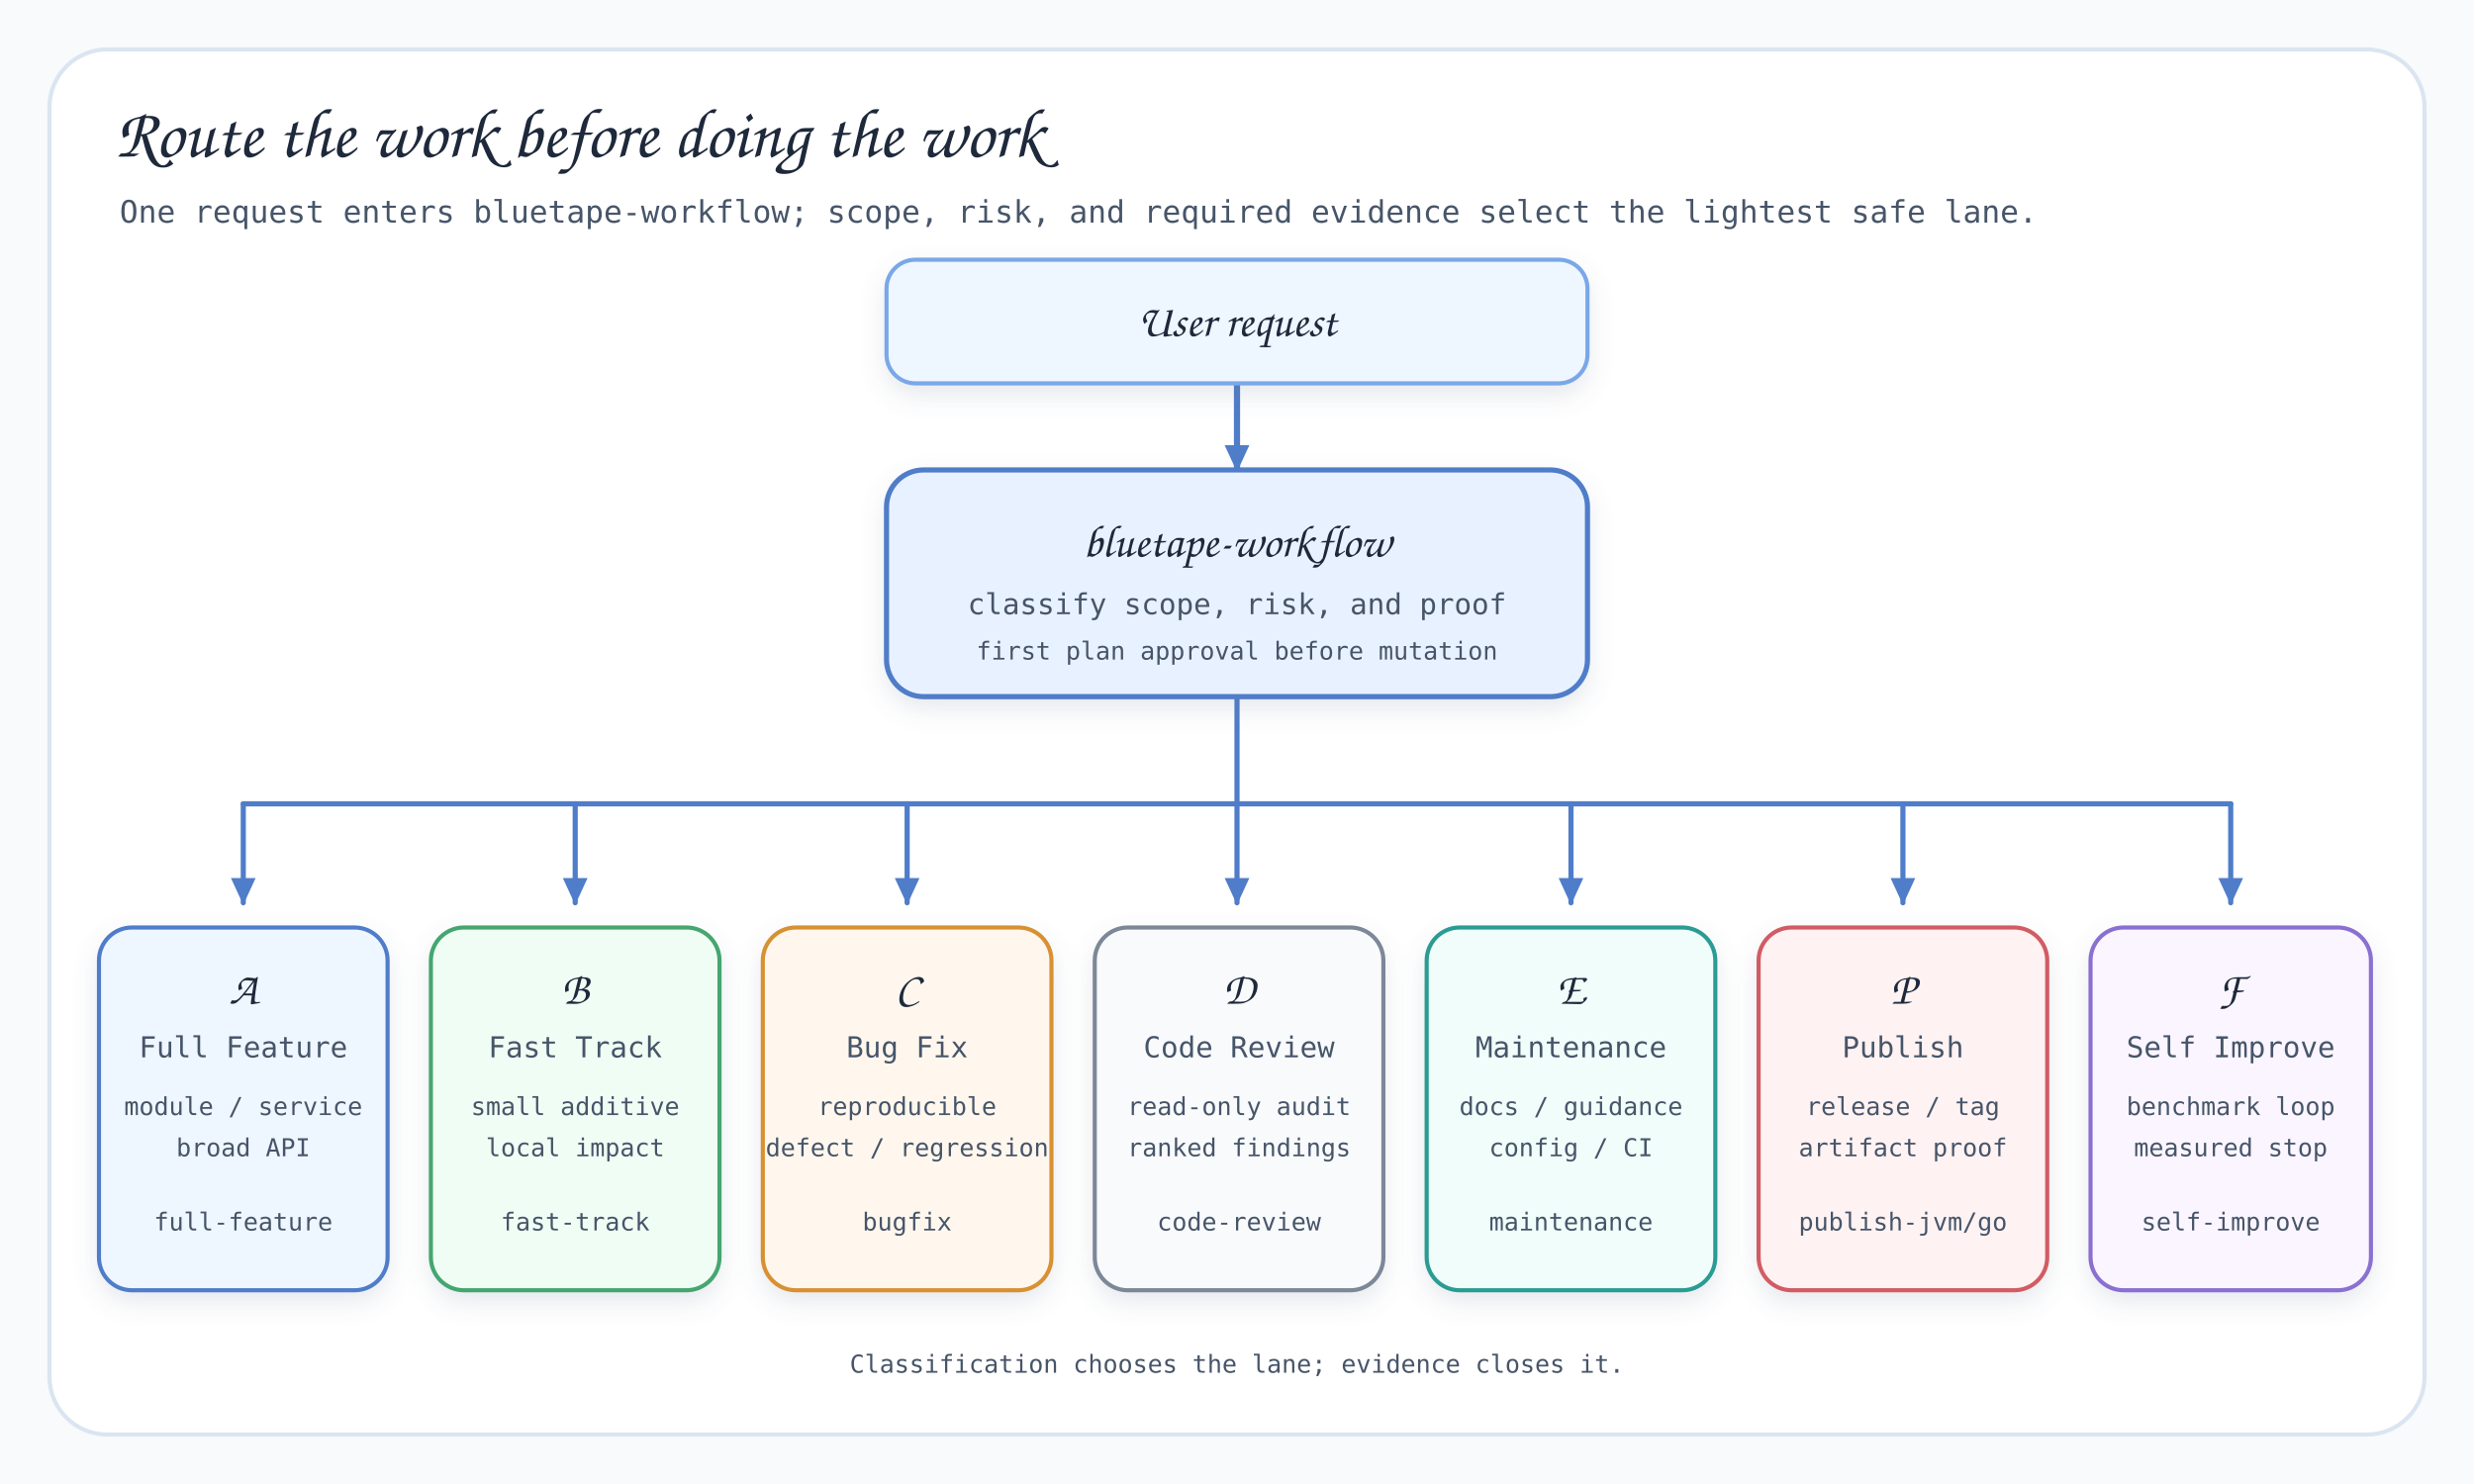
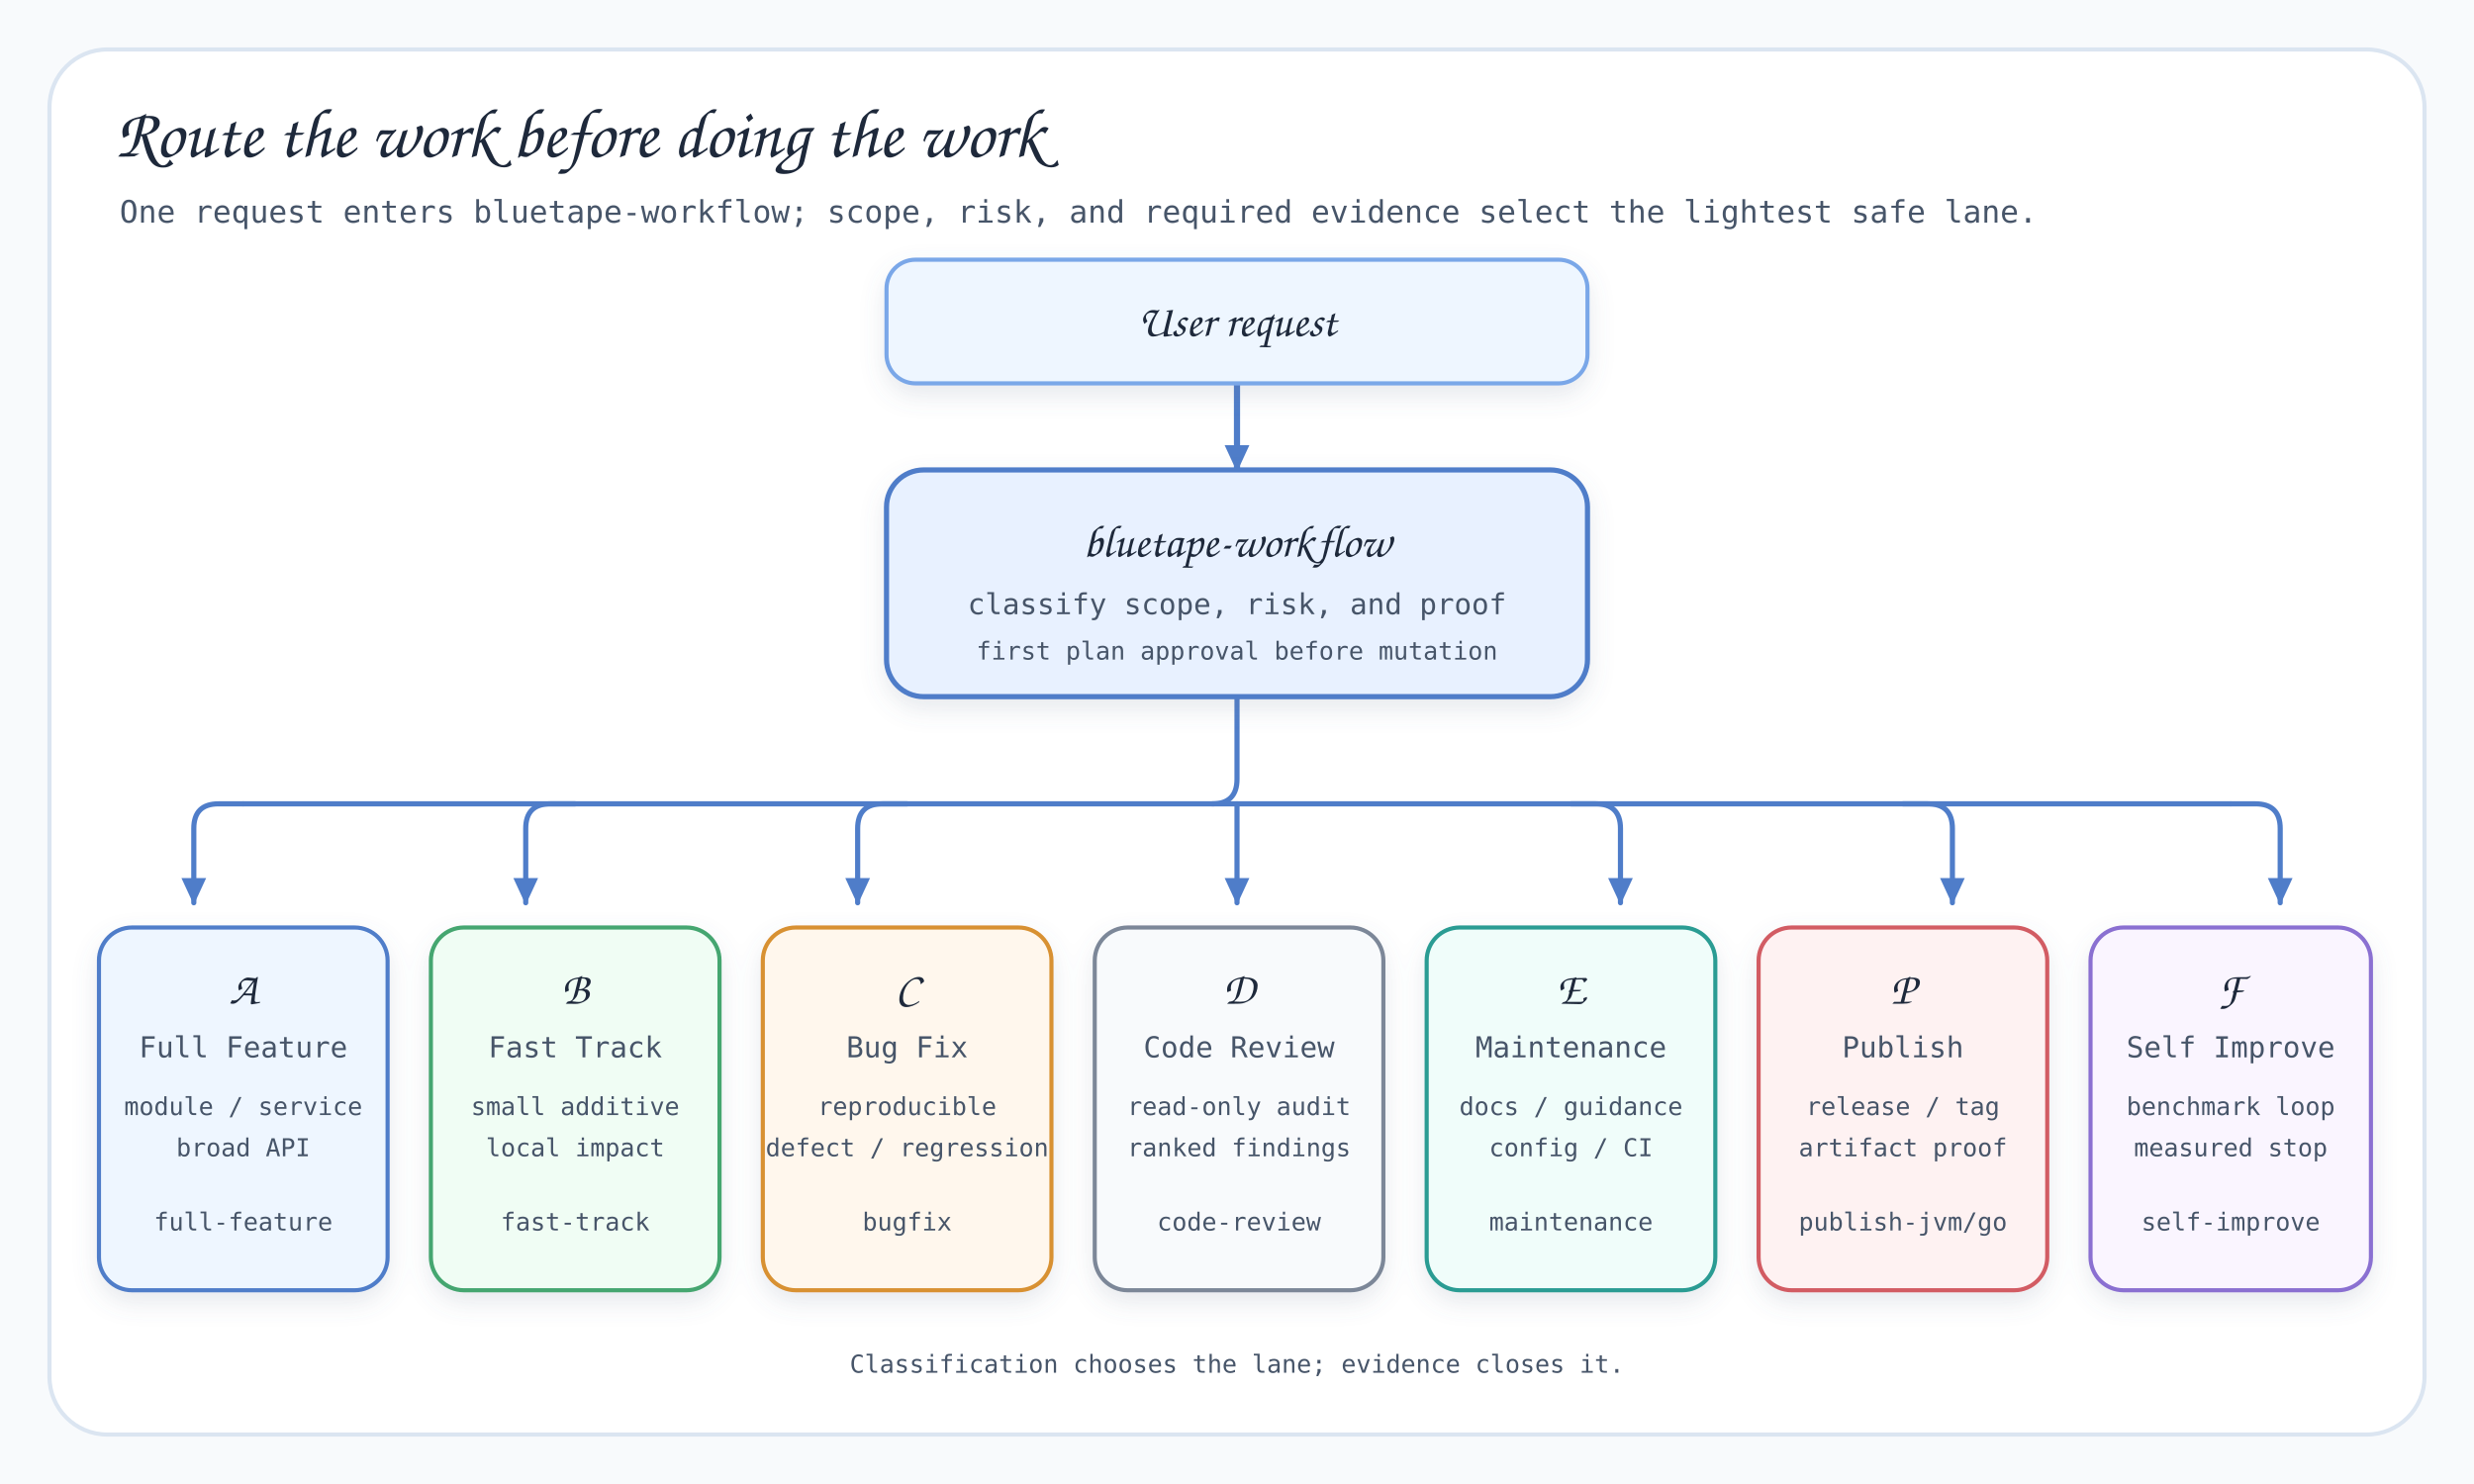
<svg xmlns="http://www.w3.org/2000/svg" viewBox="0 0 1200 720" width="1200" height="720">
  <style>
    .title { font-family: 'Architects Daughter', 'Comic Sans MS', cursive; fill: #1e293b; font-size: 34px; }
    .subtitle, .label, .small { font-family: 'Comic Mono', 'SFMono-Regular', Consolas, monospace; fill: #475569; }
    .subtitle { font-size: 15px; }
    .type { font-family: 'Architects Daughter', 'Comic Sans MS', cursive; fill: #1e293b; font-size: 22px; }
    .label { font-size: 14px; }
    .small { font-size: 12px; }
  </style>
  <defs>
    <filter id="shadow" x="-20%" y="-20%" width="140%" height="150%">
      <feDropShadow dx="0" dy="5" stdDeviation="6" flood-color="#64748b" flood-opacity="0.16" />
    </filter>
    <marker id="arrow-blue" data-role="primary" data-tip-direction="positive-x" markerWidth="14" markerHeight="14" refX="12" refY="7" orient="auto" markerUnits="userSpaceOnUse">
      <path d="M 0 1 L 13 7 L 0 13 Z" fill="#4f7dc9" />
    </marker>
  </defs>
  <rect width="1200" height="720" fill="#f8fafc" />
  <rect x="24" y="24" width="1152" height="672" rx="28" fill="#ffffff" stroke="#dbe5f1" stroke-width="2" />
  <text x="56" y="76" class="title">Route the work before doing the work</text>
  <text x="58" y="108" class="subtitle">One request enters bluetape-workflow; scope, risk, and required evidence select the lightest safe lane.</text>
  <path d="M 600 186 V 228" fill="none" stroke="#4f7dc9" stroke-width="3" marker-end="url(#arrow-blue)" />
  <g fill="none" stroke="#4f7dc9" stroke-width="2.5" stroke-linecap="round" stroke-linejoin="round">
-     <path class="connector" d="M 600 338 V 390" />
-     <path class="connector" d="M 118 390 H 1082" />
-     <path class="connector" d="M 118 390 V 438" marker-end="url(#arrow-blue)" />
-     <path class="connector" d="M 279 390 V 438" marker-end="url(#arrow-blue)" />
-     <path class="connector" d="M 440 390 V 438" marker-end="url(#arrow-blue)" />
+     <path class="connector" d="M 600 338 V 378 Q 600 390 588 390" />
+     <path class="bus-line" d="M 118 390 H 1082" />
+     <path class="connector" d="M 118 390 H 106 Q 94 390 94 402 V 438" marker-end="url(#arrow-blue)" />
+     <path class="connector" d="M 279 390 H 267 Q 255 390 255 402 V 438" marker-end="url(#arrow-blue)" />
+     <path class="connector" d="M 440 390 H 428 Q 416 390 416 402 V 438" marker-end="url(#arrow-blue)" />
    <path class="connector" d="M 600 390 V 438" marker-end="url(#arrow-blue)" />
-     <path class="connector" d="M 762 390 V 438" marker-end="url(#arrow-blue)" />
-     <path class="connector" d="M 923 390 V 438" marker-end="url(#arrow-blue)" />
-     <path class="connector" d="M 1082 390 V 438" marker-end="url(#arrow-blue)" />
+     <path class="connector" d="M 762 390 H 774 Q 786 390 786 402 V 438" marker-end="url(#arrow-blue)" />
+     <path class="connector" d="M 923 390 H 935 Q 947 390 947 402 V 438" marker-end="url(#arrow-blue)" />
+     <path class="connector" d="M 1082 390 H 1094 Q 1106 390 1106 402 V 438" marker-end="url(#arrow-blue)" />
  </g>
  <g filter="url(#shadow)">
    <rect x="430" y="126" width="340" height="60" rx="14" fill="#eef6ff" stroke="#7aa7e8" stroke-width="2" />
    <rect x="430" y="228" width="340" height="110" rx="18" fill="#e8f1ff" stroke="#4f7dc9" stroke-width="2.5" />
  </g>
  <text x="600" y="163" text-anchor="middle" class="type">User request</text>
  <text x="600" y="270" text-anchor="middle" class="type">bluetape-workflow</text>
  <text x="600" y="298" text-anchor="middle" class="label">classify scope, risk, and proof</text>
  <text x="600" y="320" text-anchor="middle" class="small">first plan approval before mutation</text>
  <g filter="url(#shadow)">
    <rect x="48" y="450" width="140" height="176" rx="16" fill="#eef6ff" stroke="#4f7dc9" stroke-width="2" />
    <rect x="209" y="450" width="140" height="176" rx="16" fill="#f0fdf4" stroke="#45a66f" stroke-width="2" />
    <rect x="370" y="450" width="140" height="176" rx="16" fill="#fff7ed" stroke="#d89132" stroke-width="2" />
    <rect x="531" y="450" width="140" height="176" rx="16" fill="#f8fafc" stroke="#7b8798" stroke-width="2" />
    <rect x="692" y="450" width="140" height="176" rx="16" fill="#f0fdfa" stroke="#2b9c93" stroke-width="2" />
    <rect x="853" y="450" width="140" height="176" rx="16" fill="#fef2f2" stroke="#d25b63" stroke-width="2" />
    <rect x="1014" y="450" width="136" height="176" rx="16" fill="#faf5ff" stroke="#8a6fd1" stroke-width="2" />
  </g>
  <text x="118" y="487" text-anchor="middle" class="type">A</text>
  <text x="118" y="513" text-anchor="middle" class="label">Full Feature</text>
  <text x="118" y="541" text-anchor="middle" class="small">module / service</text>
  <text x="118" y="561" text-anchor="middle" class="small">broad API</text>
  <text x="118" y="597" text-anchor="middle" class="small">full-feature</text>
  <text x="279" y="487" text-anchor="middle" class="type">B</text>
  <text x="279" y="513" text-anchor="middle" class="label">Fast Track</text>
  <text x="279" y="541" text-anchor="middle" class="small">small additive</text>
  <text x="279" y="561" text-anchor="middle" class="small">local impact</text>
  <text x="279" y="597" text-anchor="middle" class="small">fast-track</text>
  <text x="440" y="487" text-anchor="middle" class="type">C</text>
  <text x="440" y="513" text-anchor="middle" class="label">Bug Fix</text>
  <text x="440" y="541" text-anchor="middle" class="small">reproducible</text>
  <text x="440" y="561" text-anchor="middle" class="small">defect / regression</text>
  <text x="440" y="597" text-anchor="middle" class="small">bugfix</text>
  <text x="601" y="487" text-anchor="middle" class="type">D</text>
  <text x="601" y="513" text-anchor="middle" class="label">Code Review</text>
  <text x="601" y="541" text-anchor="middle" class="small">read-only audit</text>
  <text x="601" y="561" text-anchor="middle" class="small">ranked findings</text>
  <text x="601" y="597" text-anchor="middle" class="small">code-review</text>
  <text x="762" y="487" text-anchor="middle" class="type">E</text>
  <text x="762" y="513" text-anchor="middle" class="label">Maintenance</text>
  <text x="762" y="541" text-anchor="middle" class="small">docs / guidance</text>
  <text x="762" y="561" text-anchor="middle" class="small">config / CI</text>
  <text x="762" y="597" text-anchor="middle" class="small">maintenance</text>
  <text x="923" y="487" text-anchor="middle" class="type">P</text>
  <text x="923" y="513" text-anchor="middle" class="label">Publish</text>
  <text x="923" y="541" text-anchor="middle" class="small">release / tag</text>
  <text x="923" y="561" text-anchor="middle" class="small">artifact proof</text>
  <text x="923" y="597" text-anchor="middle" class="small">publish-jvm/go</text>
  <text x="1082" y="487" text-anchor="middle" class="type">F</text>
  <text x="1082" y="513" text-anchor="middle" class="label">Self Improve</text>
  <text x="1082" y="541" text-anchor="middle" class="small">benchmark loop</text>
  <text x="1082" y="561" text-anchor="middle" class="small">measured stop</text>
  <text x="1082" y="597" text-anchor="middle" class="small">self-improve</text>
  <text x="600" y="666" text-anchor="middle" class="small">Classification chooses the lane; evidence closes it.</text>
</svg>
